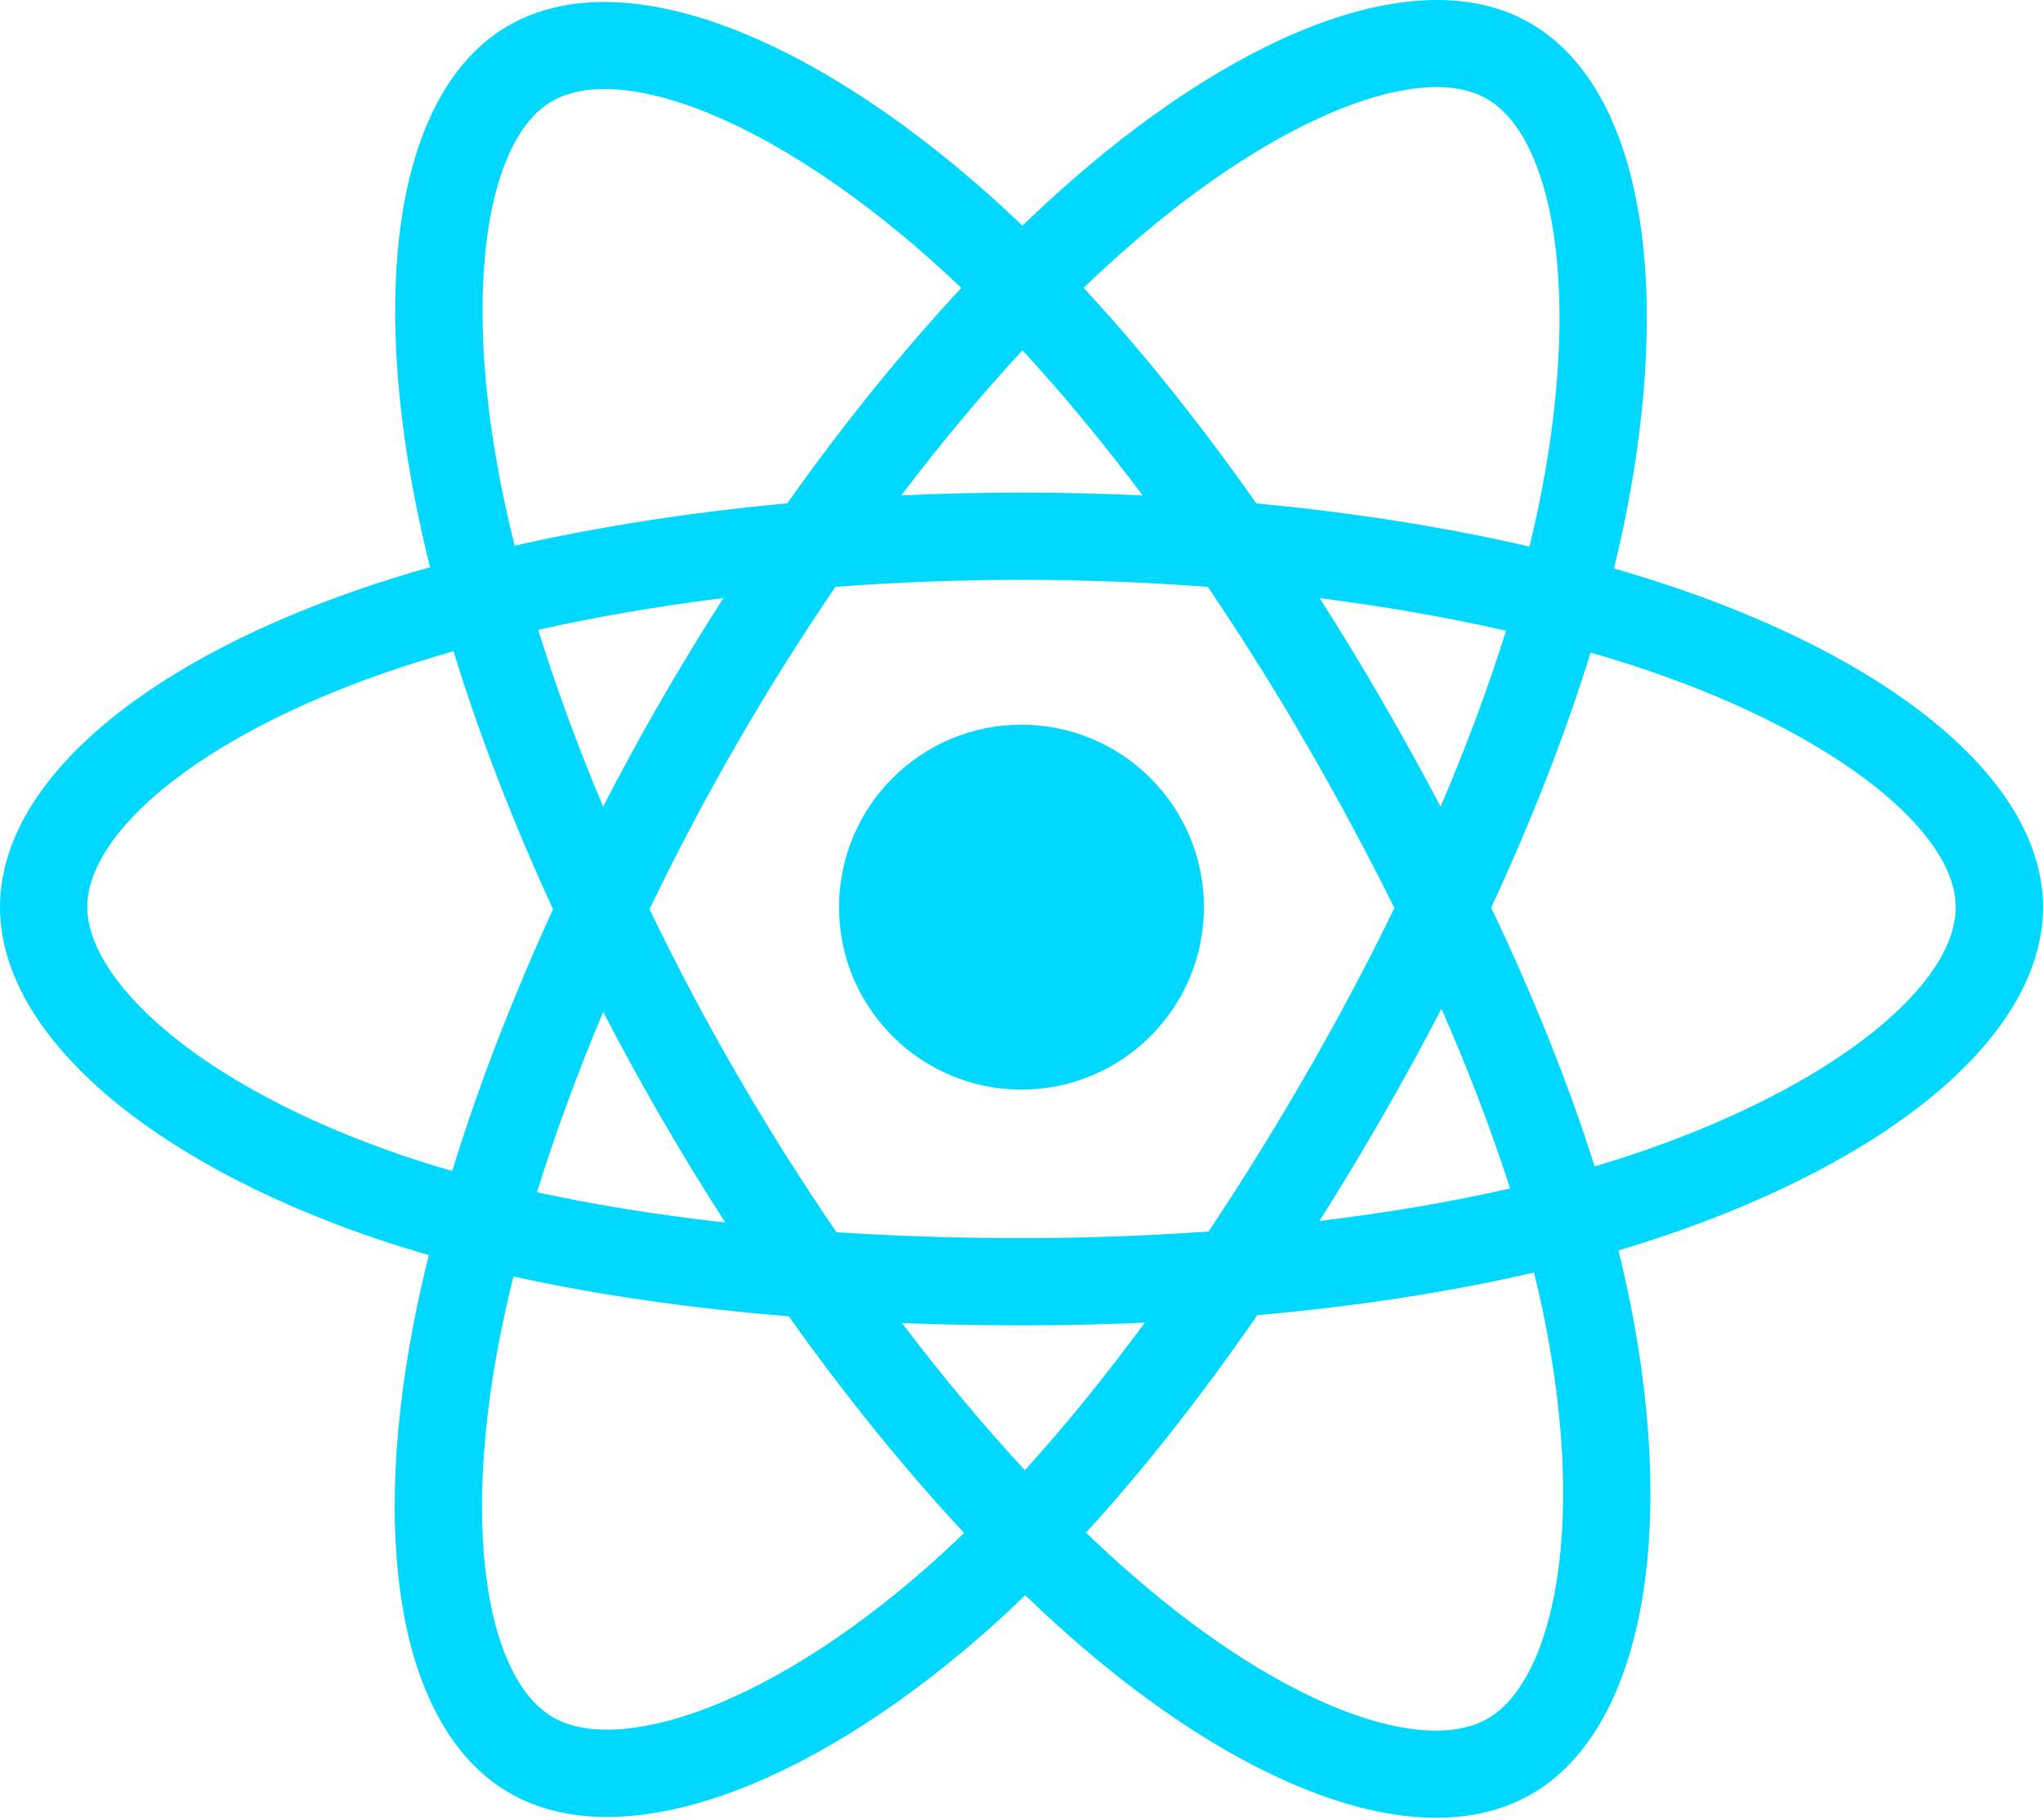
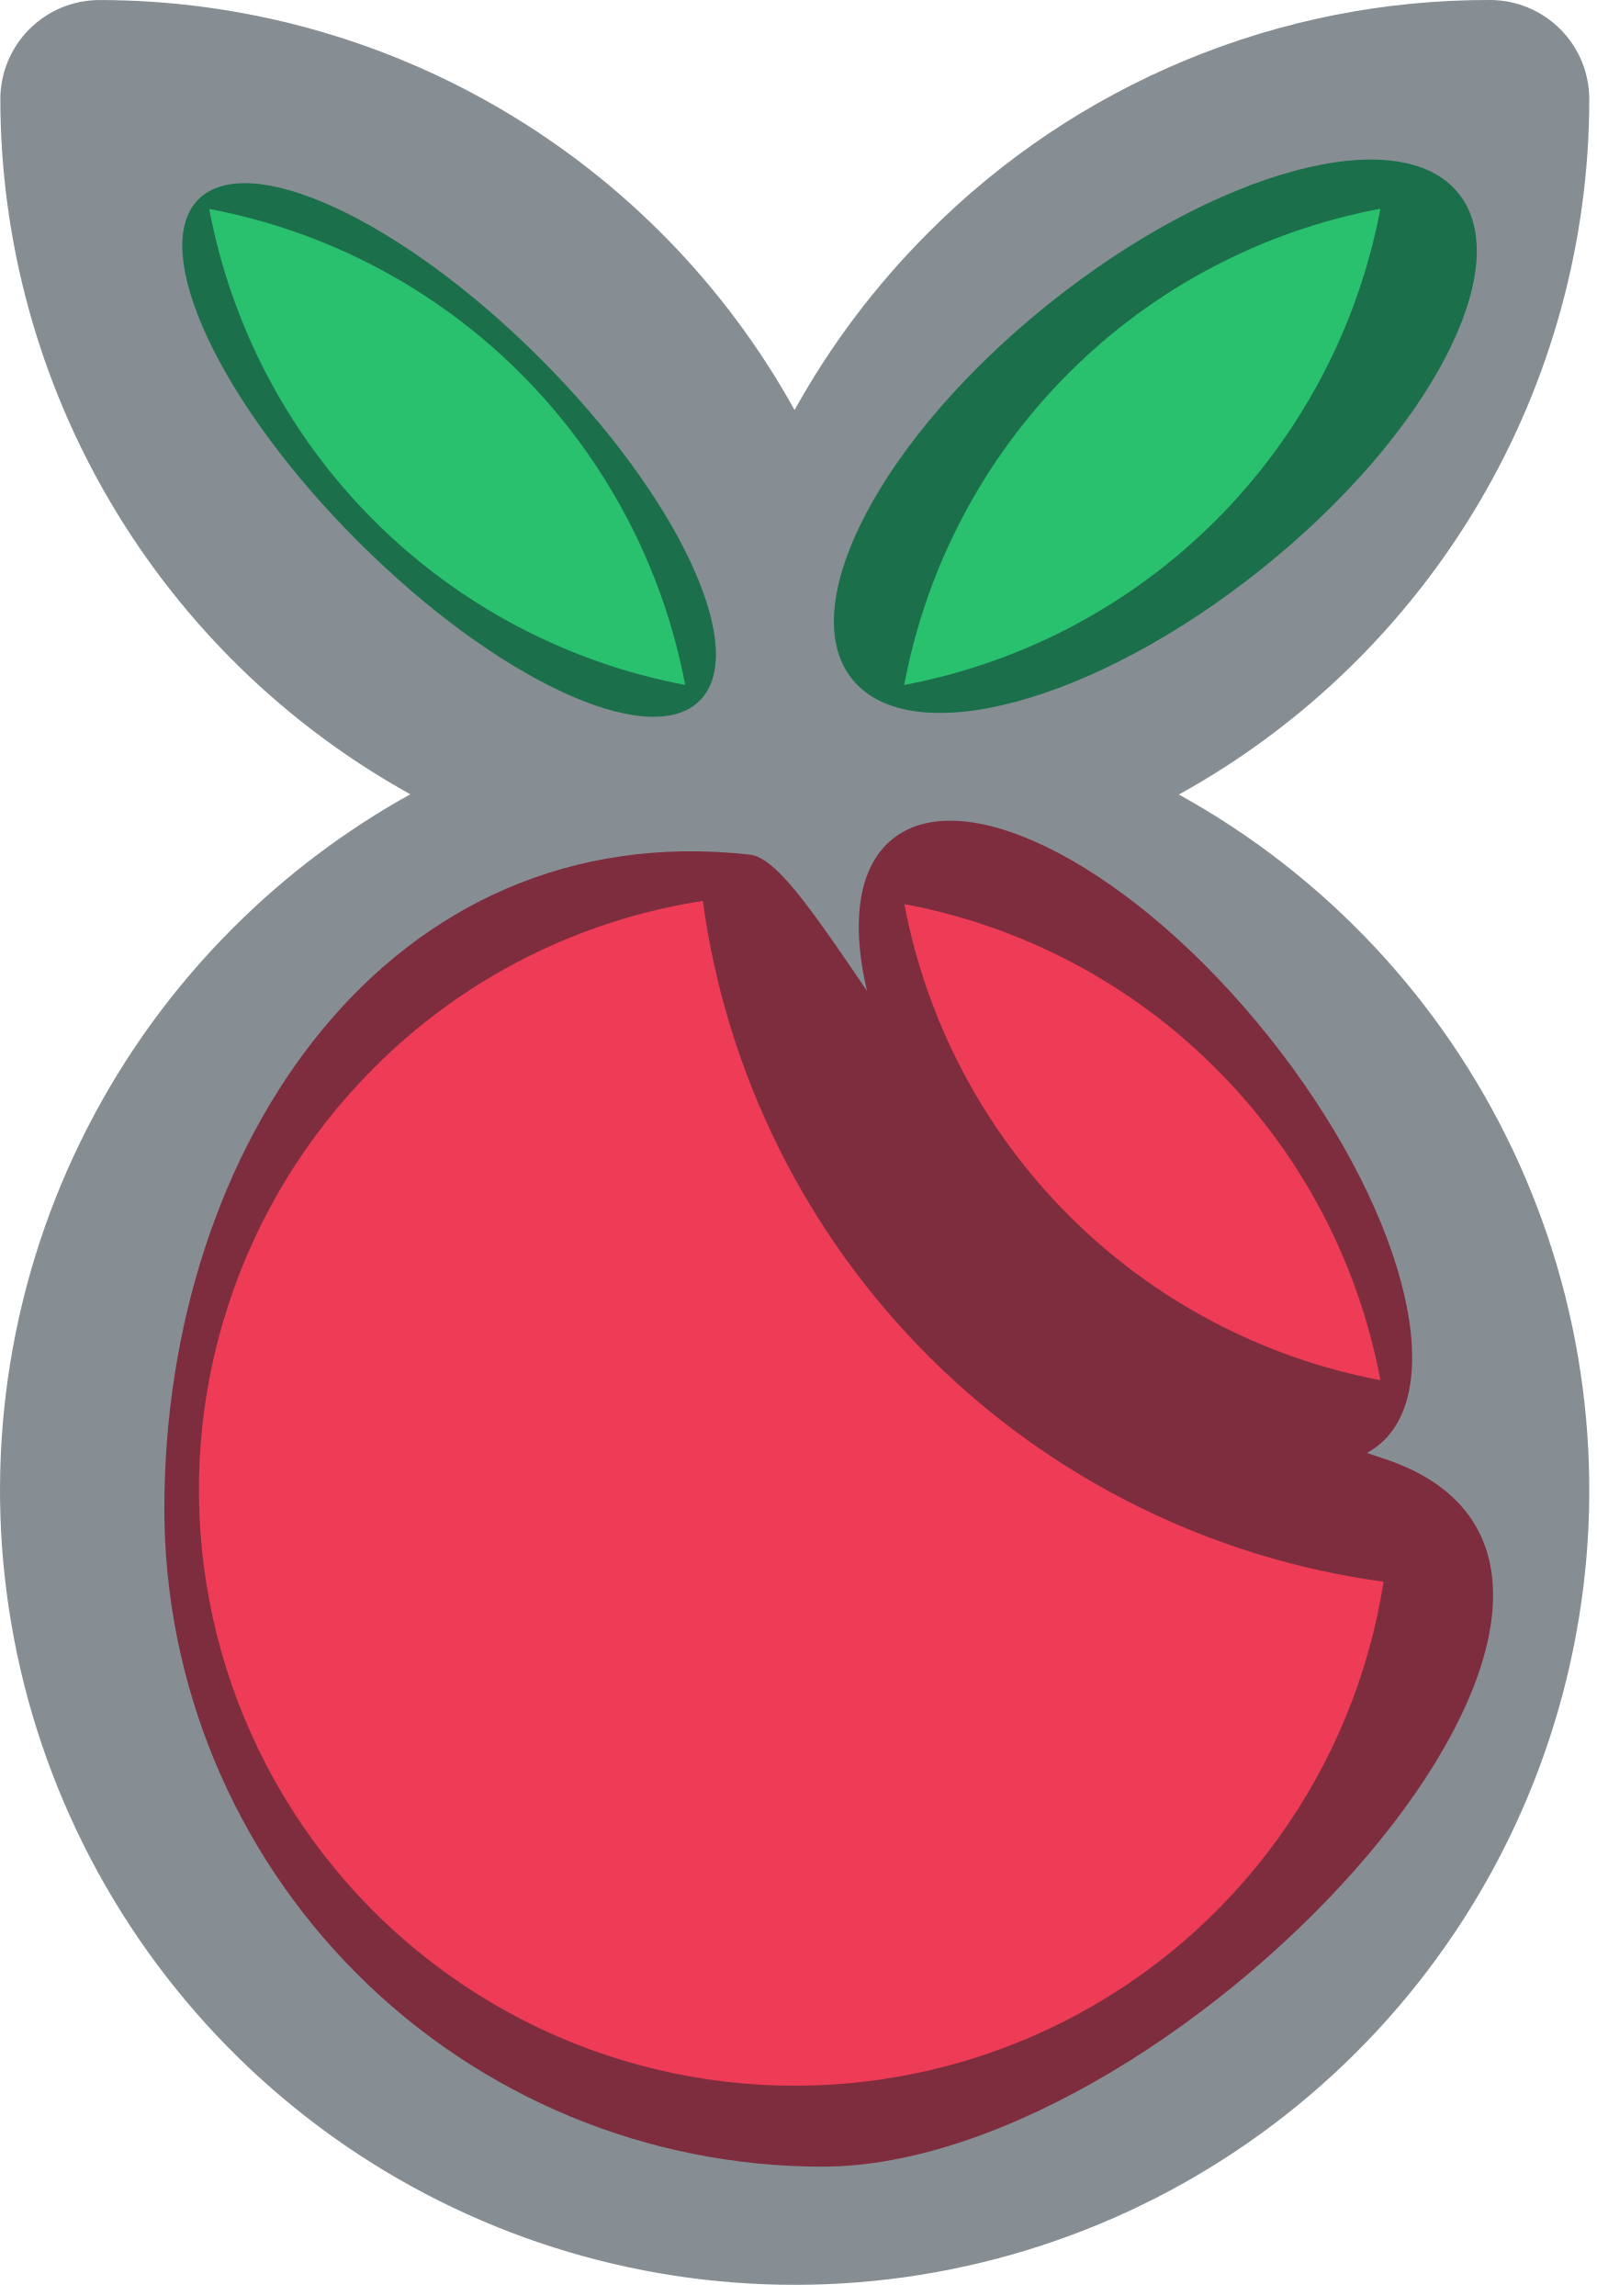
- <svg xmlns="http://www.w3.org/2000/svg" aria-hidden="true" role="img" class="iconify iconify--logos" width="35.93" height="32" preserveAspectRatio="xMidYMid meet" viewBox="0 0 256 228">
-   <path fill="#00D8FF" d="M210.483 73.824a171.49 171.49 0 0 0-8.24-2.597c.465-1.9.893-3.777 1.273-5.621c6.238-30.281 2.16-54.676-11.769-62.708c-13.355-7.7-35.196.329-57.254 19.526a171.23 171.23 0 0 0-6.375 5.848a155.866 155.866 0 0 0-4.241-3.917C100.759 3.829 77.587-4.822 63.673 3.233C50.33 10.957 46.379 33.89 51.995 62.588a170.974 170.974 0 0 0 1.892 8.48c-3.28.932-6.445 1.924-9.474 2.98C17.309 83.498 0 98.307 0 113.668c0 15.865 18.582 31.778 46.812 41.427a145.52 145.52 0 0 0 6.921 2.165a167.467 167.467 0 0 0-2.01 9.138c-5.354 28.2-1.173 50.591 12.134 58.266c13.744 7.926 36.812-.22 59.273-19.855a145.567 145.567 0 0 0 5.342-4.923a168.064 168.064 0 0 0 6.92 6.314c21.758 18.722 43.246 26.282 56.54 18.586c13.731-7.949 18.194-32.003 12.4-61.268a145.016 145.016 0 0 0-1.535-6.842c1.62-.48 3.21-.974 4.76-1.488c29.348-9.723 48.443-25.443 48.443-41.52c0-15.417-17.868-30.326-45.517-39.844Zm-6.365 70.984c-1.4.463-2.836.91-4.3 1.345c-3.24-10.257-7.612-21.163-12.963-32.432c5.106-11 9.31-21.767 12.459-31.957c2.619.758 5.16 1.557 7.61 2.4c23.69 8.156 38.14 20.213 38.14 29.504c0 9.896-15.606 22.743-40.946 31.14Zm-10.514 20.834c2.562 12.94 2.927 24.64 1.23 33.787c-1.524 8.219-4.59 13.698-8.382 15.893c-8.067 4.67-25.32-1.4-43.927-17.412a156.726 156.726 0 0 1-6.437-5.87c7.214-7.889 14.423-17.06 21.459-27.246c12.376-1.098 24.068-2.894 34.671-5.345a134.17 134.17 0 0 1 1.386 6.193ZM87.276 214.515c-7.882 2.783-14.16 2.863-17.955.675c-8.075-4.657-11.432-22.636-6.853-46.752a156.923 156.923 0 0 1 1.869-8.499c10.486 2.32 22.093 3.988 34.498 4.994c7.084 9.967 14.501 19.128 21.976 27.15a134.668 134.668 0 0 1-4.877 4.492c-9.933 8.682-19.886 14.842-28.658 17.94ZM50.35 144.747c-12.483-4.267-22.792-9.812-29.858-15.863c-6.35-5.437-9.555-10.836-9.555-15.216c0-9.322 13.897-21.212 37.076-29.293c2.813-.98 5.757-1.905 8.812-2.773c3.204 10.42 7.406 21.315 12.477 32.332c-5.137 11.18-9.399 22.249-12.634 32.792a134.718 134.718 0 0 1-6.318-1.979Zm12.378-84.26c-4.811-24.587-1.616-43.134 6.425-47.789c8.564-4.958 27.502 2.111 47.463 19.835a144.318 144.318 0 0 1 3.841 3.545c-7.438 7.987-14.787 17.08-21.808 26.988c-12.04 1.116-23.565 2.908-34.161 5.309a160.342 160.342 0 0 1-1.76-7.887Zm110.427 27.268a347.8 347.8 0 0 0-7.785-12.803c8.168 1.033 15.994 2.404 23.343 4.08c-2.206 7.072-4.956 14.465-8.193 22.045a381.151 381.151 0 0 0-7.365-13.322Zm-45.032-43.861c5.044 5.465 10.096 11.566 15.065 18.186a322.04 322.04 0 0 0-30.257-.006c4.974-6.559 10.069-12.652 15.192-18.18ZM82.802 87.83a323.167 323.167 0 0 0-7.227 13.238c-3.184-7.553-5.909-14.98-8.134-22.152c7.304-1.634 15.093-2.97 23.209-3.984a321.524 321.524 0 0 0-7.848 12.897Zm8.081 65.352c-8.385-.936-16.291-2.203-23.593-3.793c2.26-7.3 5.045-14.885 8.298-22.6a321.187 321.187 0 0 0 7.257 13.246c2.594 4.48 5.28 8.868 8.038 13.147Zm37.542 31.03c-5.184-5.592-10.354-11.779-15.403-18.433c4.902.192 9.899.29 14.978.29c5.218 0 10.376-.117 15.453-.343c-4.985 6.774-10.018 12.97-15.028 18.486Zm52.198-57.817c3.422 7.8 6.306 15.345 8.596 22.52c-7.422 1.694-15.436 3.058-23.88 4.071a382.417 382.417 0 0 0 7.859-13.026a347.403 347.403 0 0 0 7.425-13.565Zm-16.898 8.101a358.557 358.557 0 0 1-12.281 19.815a329.4 329.4 0 0 1-23.444.823c-7.967 0-15.716-.248-23.178-.732a310.202 310.202 0 0 1-12.513-19.846h.001a307.41 307.41 0 0 1-10.923-20.627a310.278 310.278 0 0 1 10.89-20.637l-.001.001a307.318 307.318 0 0 1 12.413-19.761c7.613-.576 15.42-.876 23.31-.876H128c7.926 0 15.743.303 23.354.883a329.357 329.357 0 0 1 12.335 19.695a358.489 358.489 0 0 1 11.036 20.54a329.472 329.472 0 0 1-11 20.722Zm22.56-122.124c8.572 4.944 11.906 24.881 6.52 51.026c-.344 1.668-.73 3.367-1.15 5.09c-10.622-2.452-22.155-4.275-34.23-5.408c-7.034-10.017-14.323-19.124-21.64-27.008a160.789 160.789 0 0 1 5.888-5.4c18.9-16.447 36.564-22.941 44.612-18.3ZM128 90.808c12.625 0 22.86 10.235 22.86 22.86s-10.235 22.86-22.86 22.86s-22.86-10.235-22.86-22.86s10.235-22.86 22.86-22.86Z" />
+ <svg xmlns="http://www.w3.org/2000/svg" width="89" height="128" viewBox="0 0 89 128" fill="none">
+   <path d="M70.335 31.721C79.674 24.247 84.594 14.875 81.323 10.789C78.053 6.702 67.831 9.448 58.492 16.922C49.153 24.395 44.233 33.767 47.503 37.853C50.774 41.94 60.996 39.194 70.335 31.721Z" fill="#29C16E" />
+   <path d="M39.013 39.06C41.823 36.249 37.846 27.714 30.129 19.997C22.411 12.28 13.877 8.302 11.066 11.113C8.255 13.924 12.232 22.459 19.95 30.176C27.667 37.893 36.202 41.87 39.013 39.06Z" fill="#29C16E" />
+   <path d="M76.838 80.585C80.924 77.315 78.178 67.093 70.705 57.754C63.231 48.415 53.86 43.495 49.773 46.765C45.687 50.036 48.432 60.258 55.906 69.597C63.38 78.936 72.751 83.855 76.838 80.585Z" fill="#EF3C56" />
+   <path d="M9.163 84.107C9.163 93.836 13.028 103.166 19.907 110.045C26.786 116.924 36.116 120.789 45.844 120.789C66.103 120.789 96.343 87.56 77.082 81.293C55.949 74.418 46.203 48.138 41.824 47.647C21.692 45.387 9.163 63.849 9.163 84.107Z" fill="#EF3C56" />
+   <path d="M0.018 5.536C0.028 13.445 2.153 21.208 6.171 28.02C10.19 34.832 15.957 40.446 22.875 44.28C19.249 46.291 15.923 48.799 12.992 51.731C6.417 58.299 2.074 66.769 0.578 75.941C-0.918 85.114 0.508 94.525 4.655 102.842C8.801 111.159 15.459 117.962 23.684 122.287C31.91 126.612 41.288 128.242 50.49 126.944C59.693 125.646 68.255 121.487 74.963 115.055C81.672 108.624 86.188 100.246 87.873 91.106C89.558 81.966 88.326 72.528 84.352 64.127C80.377 55.726 73.861 48.788 65.727 44.294C72.654 40.465 78.428 34.852 82.452 28.036C86.476 21.221 88.601 13.452 88.607 5.538C88.607 4.81 88.464 4.09 88.186 3.418C87.908 2.747 87.5 2.136 86.986 1.622C86.471 1.108 85.861 0.7 85.189 0.422C84.518 0.143 83.798 7.83232e-05 83.07 0C77.251 -0.015 71.486 1.123 66.11 3.351C60.733 5.578 55.852 8.85 51.749 12.976C48.817 15.907 46.309 19.233 44.299 22.859C40.467 15.939 34.854 10.169 28.041 6.15C21.229 2.131 13.464 0.008 5.555 0.002C4.828 0.002 4.108 0.145 3.436 0.423C2.764 0.701 2.154 1.109 1.64 1.622C1.126 2.136 0.718 2.746 0.44 3.418C0.161 4.09 0.018 4.809 0.018 5.536ZM50.413 38.186C51.646 31.601 54.841 25.542 59.578 20.804C64.315 16.066 70.375 12.871 76.96 11.638C75.718 18.22 72.52 24.274 67.785 29.01C63.049 33.746 56.995 36.944 50.413 38.186ZM67.792 59.572C72.531 64.304 75.727 70.359 76.96 76.942C70.382 75.698 64.33 72.501 59.597 67.767C54.863 63.033 51.665 56.982 50.422 50.404C57.004 51.637 63.059 54.833 67.792 59.572ZM20.821 59.561C25.788 54.568 32.223 51.297 39.184 50.226C40.489 59.833 44.907 68.747 51.763 75.602C58.618 82.457 67.531 86.876 77.138 88.181C76.328 93.365 74.303 98.282 71.227 102.532C68.152 106.782 64.114 110.243 59.444 112.632C54.773 115.021 49.604 116.27 44.358 116.277C39.112 116.284 33.939 115.049 29.263 112.673C24.586 110.296 20.539 106.846 17.452 102.604C14.365 98.363 12.326 93.451 11.503 88.27C10.679 83.089 11.094 77.787 12.714 72.797C14.334 67.808 17.112 63.273 20.821 59.564V59.561ZM11.661 11.646C18.24 12.89 24.291 16.087 29.025 20.821C33.759 25.555 36.957 31.606 38.2 38.185C31.622 36.941 25.571 33.744 20.838 29.009C16.104 24.275 12.907 18.224 11.664 11.646H11.661Z" fill="#0E1E28" fill-opacity="0.5" />
</svg>
